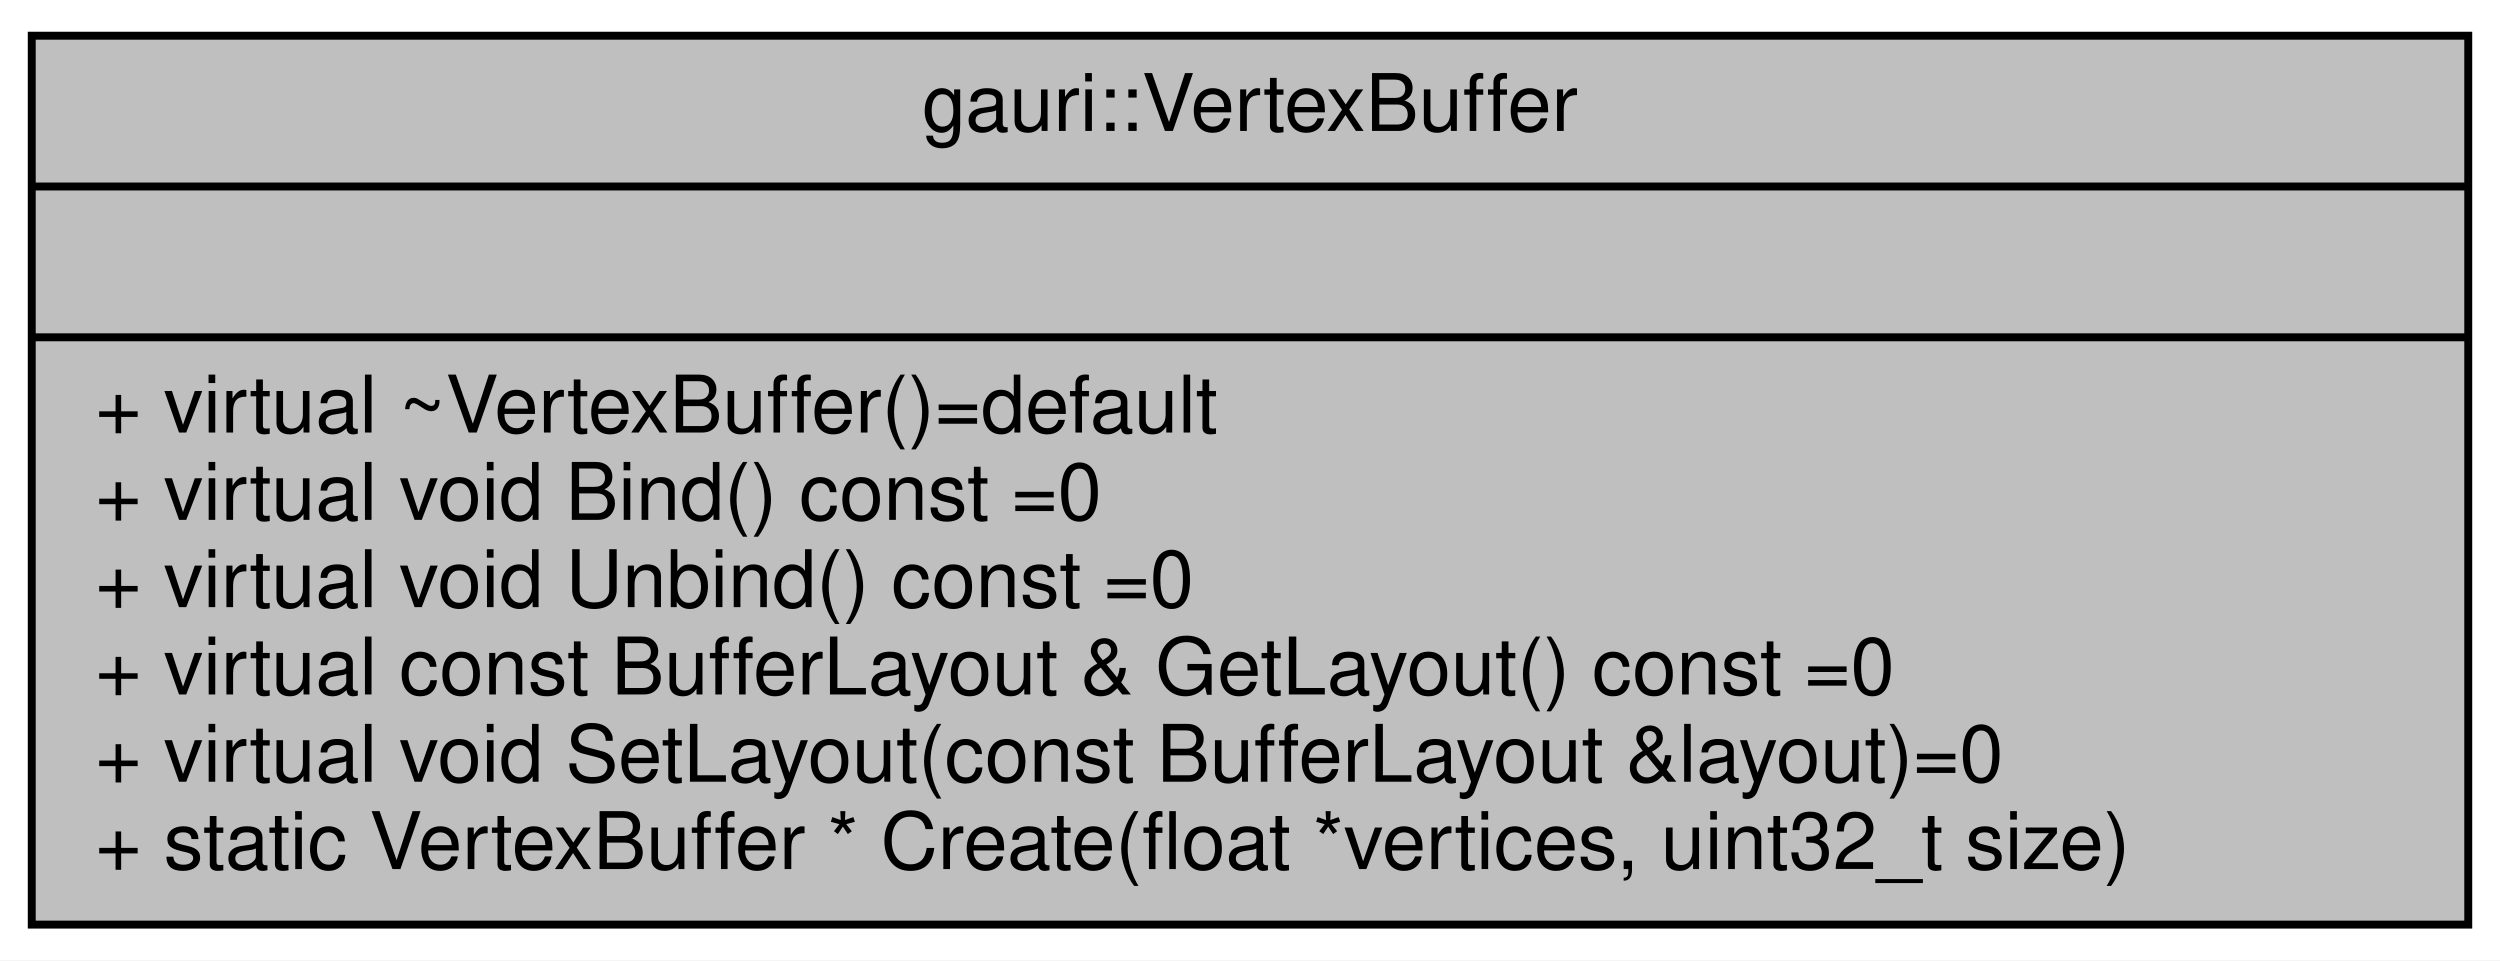
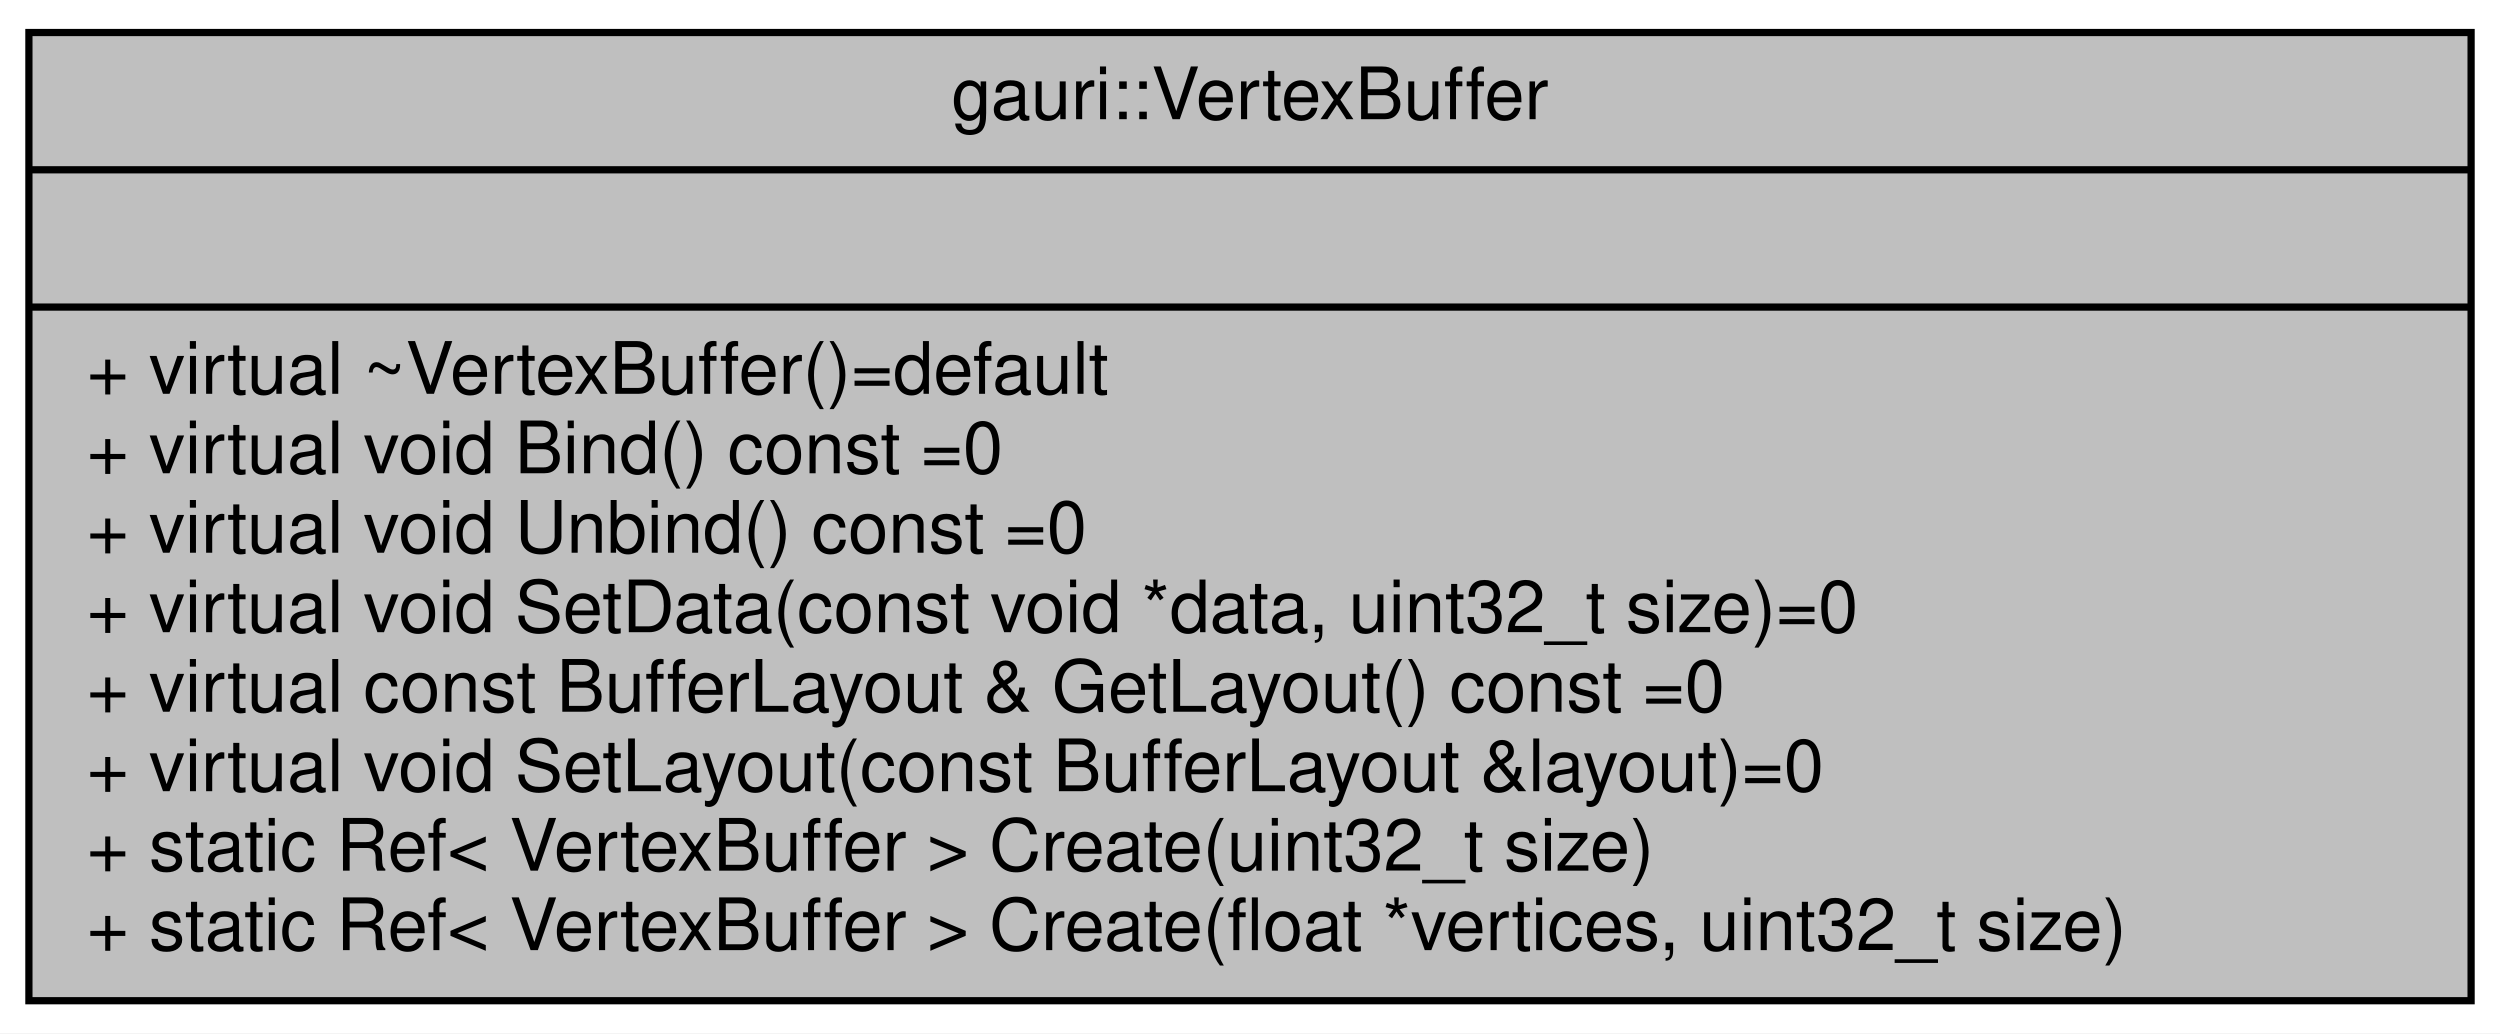
- <svg xmlns="http://www.w3.org/2000/svg" xmlns:xlink="http://www.w3.org/1999/xlink" width="315pt" height="121pt" viewBox="0.00 0.00 315.00 121.00">
-   <g id="graph0" class="graph" transform="scale(1 1) rotate(0) translate(4 117)">
-     <polygon fill="white" stroke="transparent" points="-4,4 -4,-117 311,-117 311,4 -4,4" />
+ <svg xmlns="http://www.w3.org/2000/svg" xmlns:xlink="http://www.w3.org/1999/xlink" width="346pt" height="143pt" viewBox="0.00 0.00 346.00 143.00">
+   <g id="graph0" class="graph" transform="scale(1 1) rotate(0) translate(4 139)">
+     <polygon fill="white" stroke="transparent" points="-4,4 -4,-139 342,-139 342,4 -4,4" />
    <g id="node1" class="node">
      <g id="a_node1">
        <a xlink:title=" ">
-           <polygon fill="#bfbfbf" stroke="black" points="0,-0.5 0,-112.5 307,-112.5 307,-0.5 0,-0.5" />
-           <text text-anchor="middle" x="153.5" y="-100.5" font-family="Helvetica,sans-Serif" font-size="10.00">gauri::VertexBuffer</text>
-           <polyline fill="none" stroke="black" points="0,-93.5 307,-93.5 " />
-           <text text-anchor="middle" x="153.5" y="-81.5" font-family="Helvetica,sans-Serif" font-size="10.00"> </text>
-           <polyline fill="none" stroke="black" points="0,-74.5 307,-74.5 " />
-           <text text-anchor="start" x="8" y="-62.5" font-family="Helvetica,sans-Serif" font-size="10.00">+ virtual ~VertexBuffer()=default</text>
-           <text text-anchor="start" x="8" y="-51.5" font-family="Helvetica,sans-Serif" font-size="10.00">+ virtual void Bind() const =0</text>
-           <text text-anchor="start" x="8" y="-40.5" font-family="Helvetica,sans-Serif" font-size="10.00">+ virtual void Unbind() const =0</text>
-           <text text-anchor="start" x="8" y="-29.5" font-family="Helvetica,sans-Serif" font-size="10.00">+ virtual const BufferLayout &amp; GetLayout() const =0</text>
-           <text text-anchor="start" x="8" y="-18.5" font-family="Helvetica,sans-Serif" font-size="10.00">+ virtual void SetLayout(const BufferLayout &amp;layout)=0</text>
-           <text text-anchor="start" x="8" y="-7.5" font-family="Helvetica,sans-Serif" font-size="10.00">+ static VertexBuffer * Create(float *vertices, uint32_t size)</text>
+           <polygon fill="#bfbfbf" stroke="black" points="0,-0.5 0,-134.5 338,-134.5 338,-0.5 0,-0.5" />
+           <text text-anchor="middle" x="169" y="-122.5" font-family="Helvetica,sans-Serif" font-size="10.00">gauri::VertexBuffer</text>
+           <polyline fill="none" stroke="black" points="0,-115.5 338,-115.5 " />
+           <text text-anchor="middle" x="169" y="-103.5" font-family="Helvetica,sans-Serif" font-size="10.00"> </text>
+           <polyline fill="none" stroke="black" points="0,-96.5 338,-96.5 " />
+           <text text-anchor="start" x="8" y="-84.5" font-family="Helvetica,sans-Serif" font-size="10.00">+ virtual ~VertexBuffer()=default</text>
+           <text text-anchor="start" x="8" y="-73.5" font-family="Helvetica,sans-Serif" font-size="10.00">+ virtual void Bind() const =0</text>
+           <text text-anchor="start" x="8" y="-62.5" font-family="Helvetica,sans-Serif" font-size="10.00">+ virtual void Unbind() const =0</text>
+           <text text-anchor="start" x="8" y="-51.5" font-family="Helvetica,sans-Serif" font-size="10.00">+ virtual void SetData(const void *data, uint32_t size)=0</text>
+           <text text-anchor="start" x="8" y="-40.5" font-family="Helvetica,sans-Serif" font-size="10.00">+ virtual const BufferLayout &amp; GetLayout() const =0</text>
+           <text text-anchor="start" x="8" y="-29.5" font-family="Helvetica,sans-Serif" font-size="10.00">+ virtual void SetLayout(const BufferLayout &amp;layout)=0</text>
+           <text text-anchor="start" x="8" y="-18.5" font-family="Helvetica,sans-Serif" font-size="10.00">+ static Ref&lt; VertexBuffer &gt; Create(uint32_t size)</text>
+           <text text-anchor="start" x="8" y="-7.5" font-family="Helvetica,sans-Serif" font-size="10.00">+ static Ref&lt; VertexBuffer &gt; Create(float *vertices, uint32_t size)</text>
        </a>
      </g>
    </g>
  </g>
</svg>
